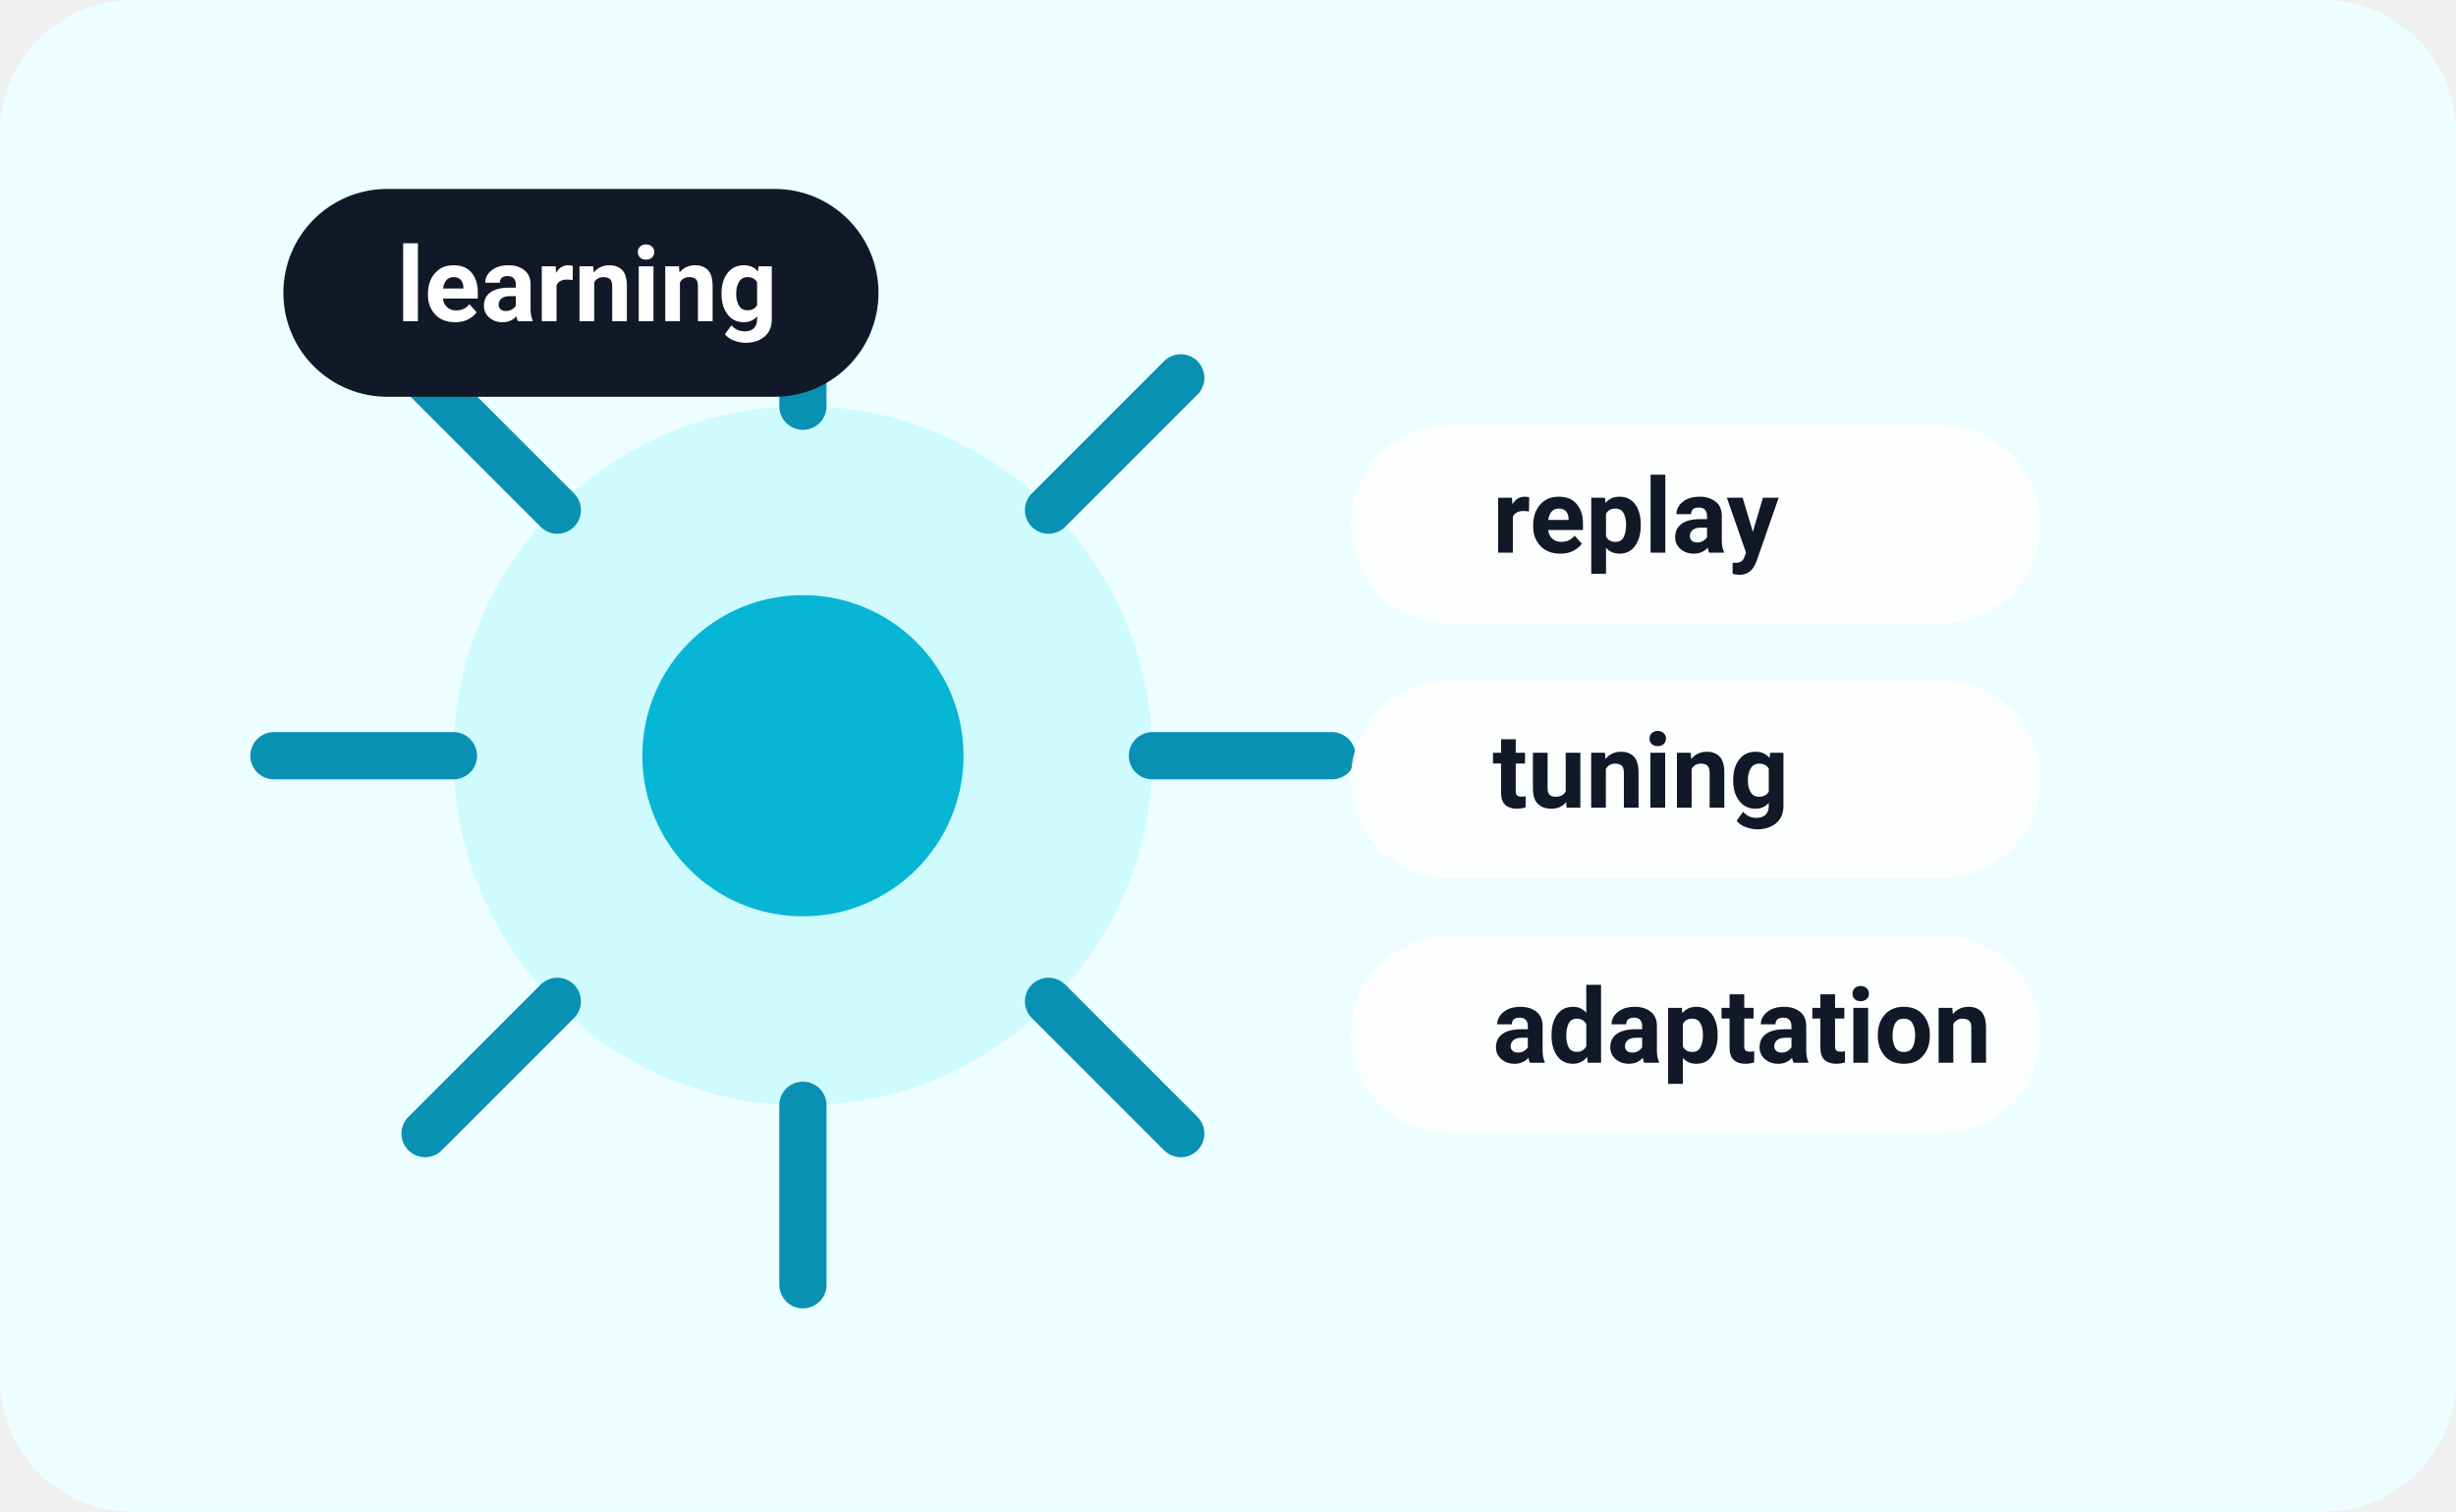
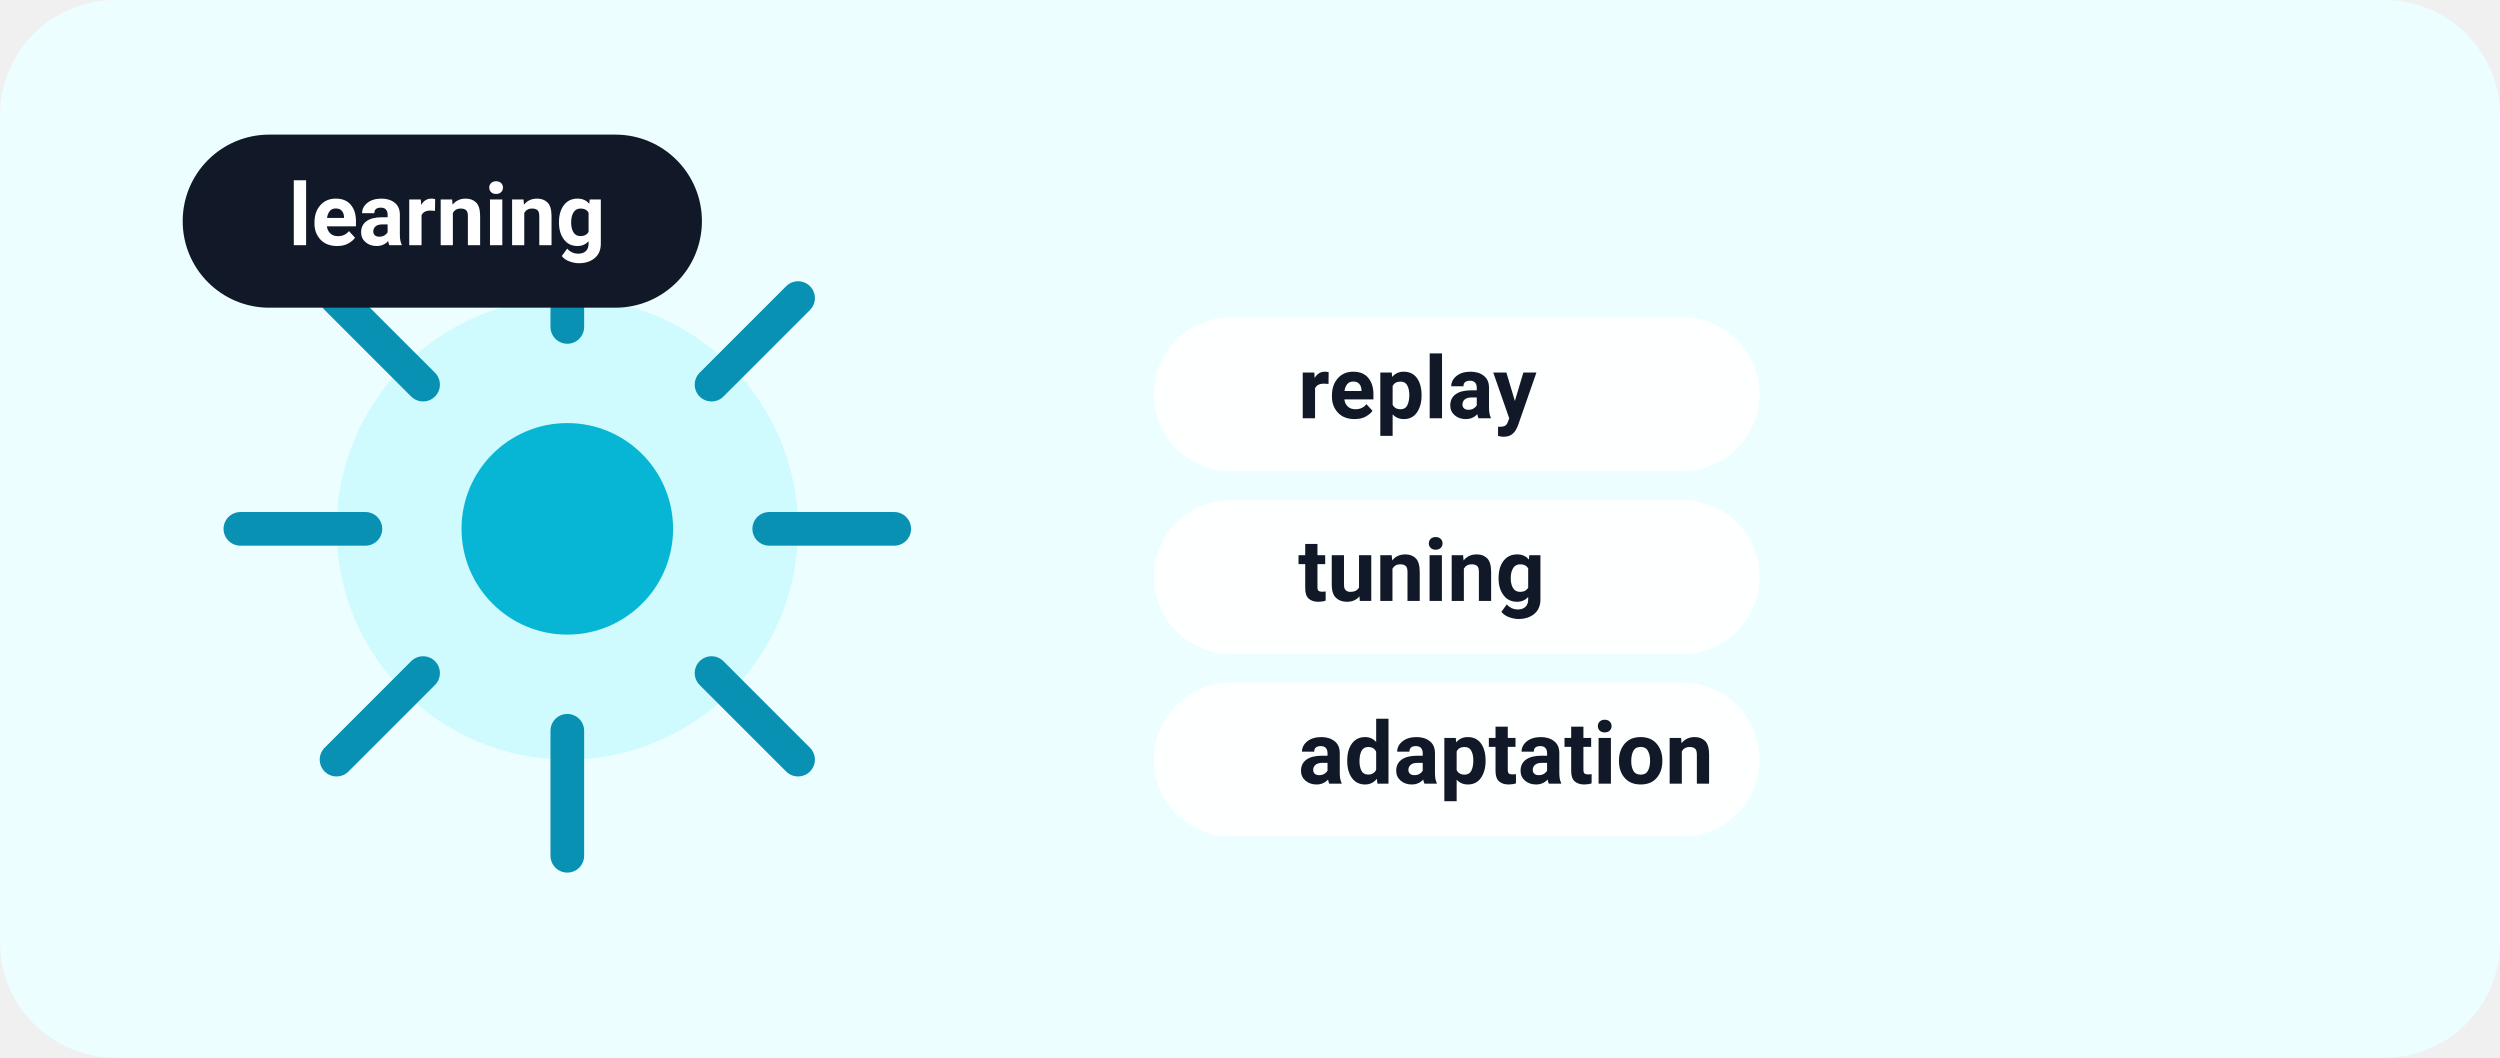
- <svg xmlns="http://www.w3.org/2000/svg" width="520" height="320" viewBox="0 0 520 320" fill="none">
-   <rect width="520" height="320" rx="28" fill="#ECFEFF" />
-   <circle cx="170" cy="160" r="74" fill="#CFFAFE" />
-   <circle cx="170" cy="160" r="34" fill="#06B6D4" />
-   <path d="M170 86V48M222 108L250 80M244 160H282M222 212L250 240M170 234V272M118 212L90 240M96 160H58M118 108L90 80" stroke="#0891B2" stroke-width="10" stroke-linecap="round" />
-   <rect x="286" y="90" width="146" height="42" rx="21" fill="white" fill-opacity="0.9" />
-   <text x="316" y="117" fill="#111827" font-size="22" font-family="ui-sans-serif, system-ui, -apple-system, Segoe UI, Roboto, Helvetica, Arial" font-weight="700">replay</text>
-   <rect x="286" y="144" width="146" height="42" rx="21" fill="white" fill-opacity="0.9" />
-   <text x="316" y="171" fill="#111827" font-size="22" font-family="ui-sans-serif, system-ui, -apple-system, Segoe UI, Roboto, Helvetica, Arial" font-weight="700">tuning</text>
-   <rect x="286" y="198" width="146" height="42" rx="21" fill="white" fill-opacity="0.9" />
-   <text x="316" y="225" fill="#111827" font-size="22" font-family="ui-sans-serif, system-ui, -apple-system, Segoe UI, Roboto, Helvetica, Arial" font-weight="700">adaptation</text>
-   <rect x="60" y="40" width="126" height="44" rx="22" fill="#111827" />
-   <text x="84" y="68" fill="white" font-size="22" font-family="ui-sans-serif, system-ui, -apple-system, Segoe UI, Roboto, Helvetica, Arial" font-weight="700">learning</text>
+ <svg xmlns="http://www.w3.org/2000/svg" width="520" height="220" viewBox="0 0 520 220" fill="none">
+   <rect width="520" height="220" rx="24" fill="#ECFEFF" />
+   <circle cx="118" cy="110" r="48" fill="#CFFAFE" />
+   <circle cx="118" cy="110" r="22" fill="#06B6D4" />
+   <path d="M118 68V42M148 80L166 62M160 110H186M148 140L166 158M118 152V178M88 140L70 158M76 110H50M88 80L70 62" stroke="#0891B2" stroke-width="7" stroke-linecap="round" />
+   <rect x="240" y="66" width="126" height="32" rx="16" fill="white" fill-opacity="0.92" />
+   <text x="270" y="87" fill="#111827" font-size="18" font-family="ui-sans-serif, system-ui, -apple-system, Segoe UI, Roboto, Helvetica, Arial" font-weight="700">replay</text>
+   <rect x="240" y="104" width="126" height="32" rx="16" fill="white" fill-opacity="0.92" />
+   <text x="270" y="125" fill="#111827" font-size="18" font-family="ui-sans-serif, system-ui, -apple-system, Segoe UI, Roboto, Helvetica, Arial" font-weight="700">tuning</text>
+   <rect x="240" y="142" width="126" height="32" rx="16" fill="white" fill-opacity="0.92" />
+   <text x="270" y="163" fill="#111827" font-size="18" font-family="ui-sans-serif, system-ui, -apple-system, Segoe UI, Roboto, Helvetica, Arial" font-weight="700">adaptation</text>
+   <rect x="38" y="28" width="108" height="36" rx="18" fill="#111827" />
+   <text x="60" y="51" fill="white" font-size="18" font-family="ui-sans-serif, system-ui, -apple-system, Segoe UI, Roboto, Helvetica, Arial" font-weight="700">learning</text>
</svg>
